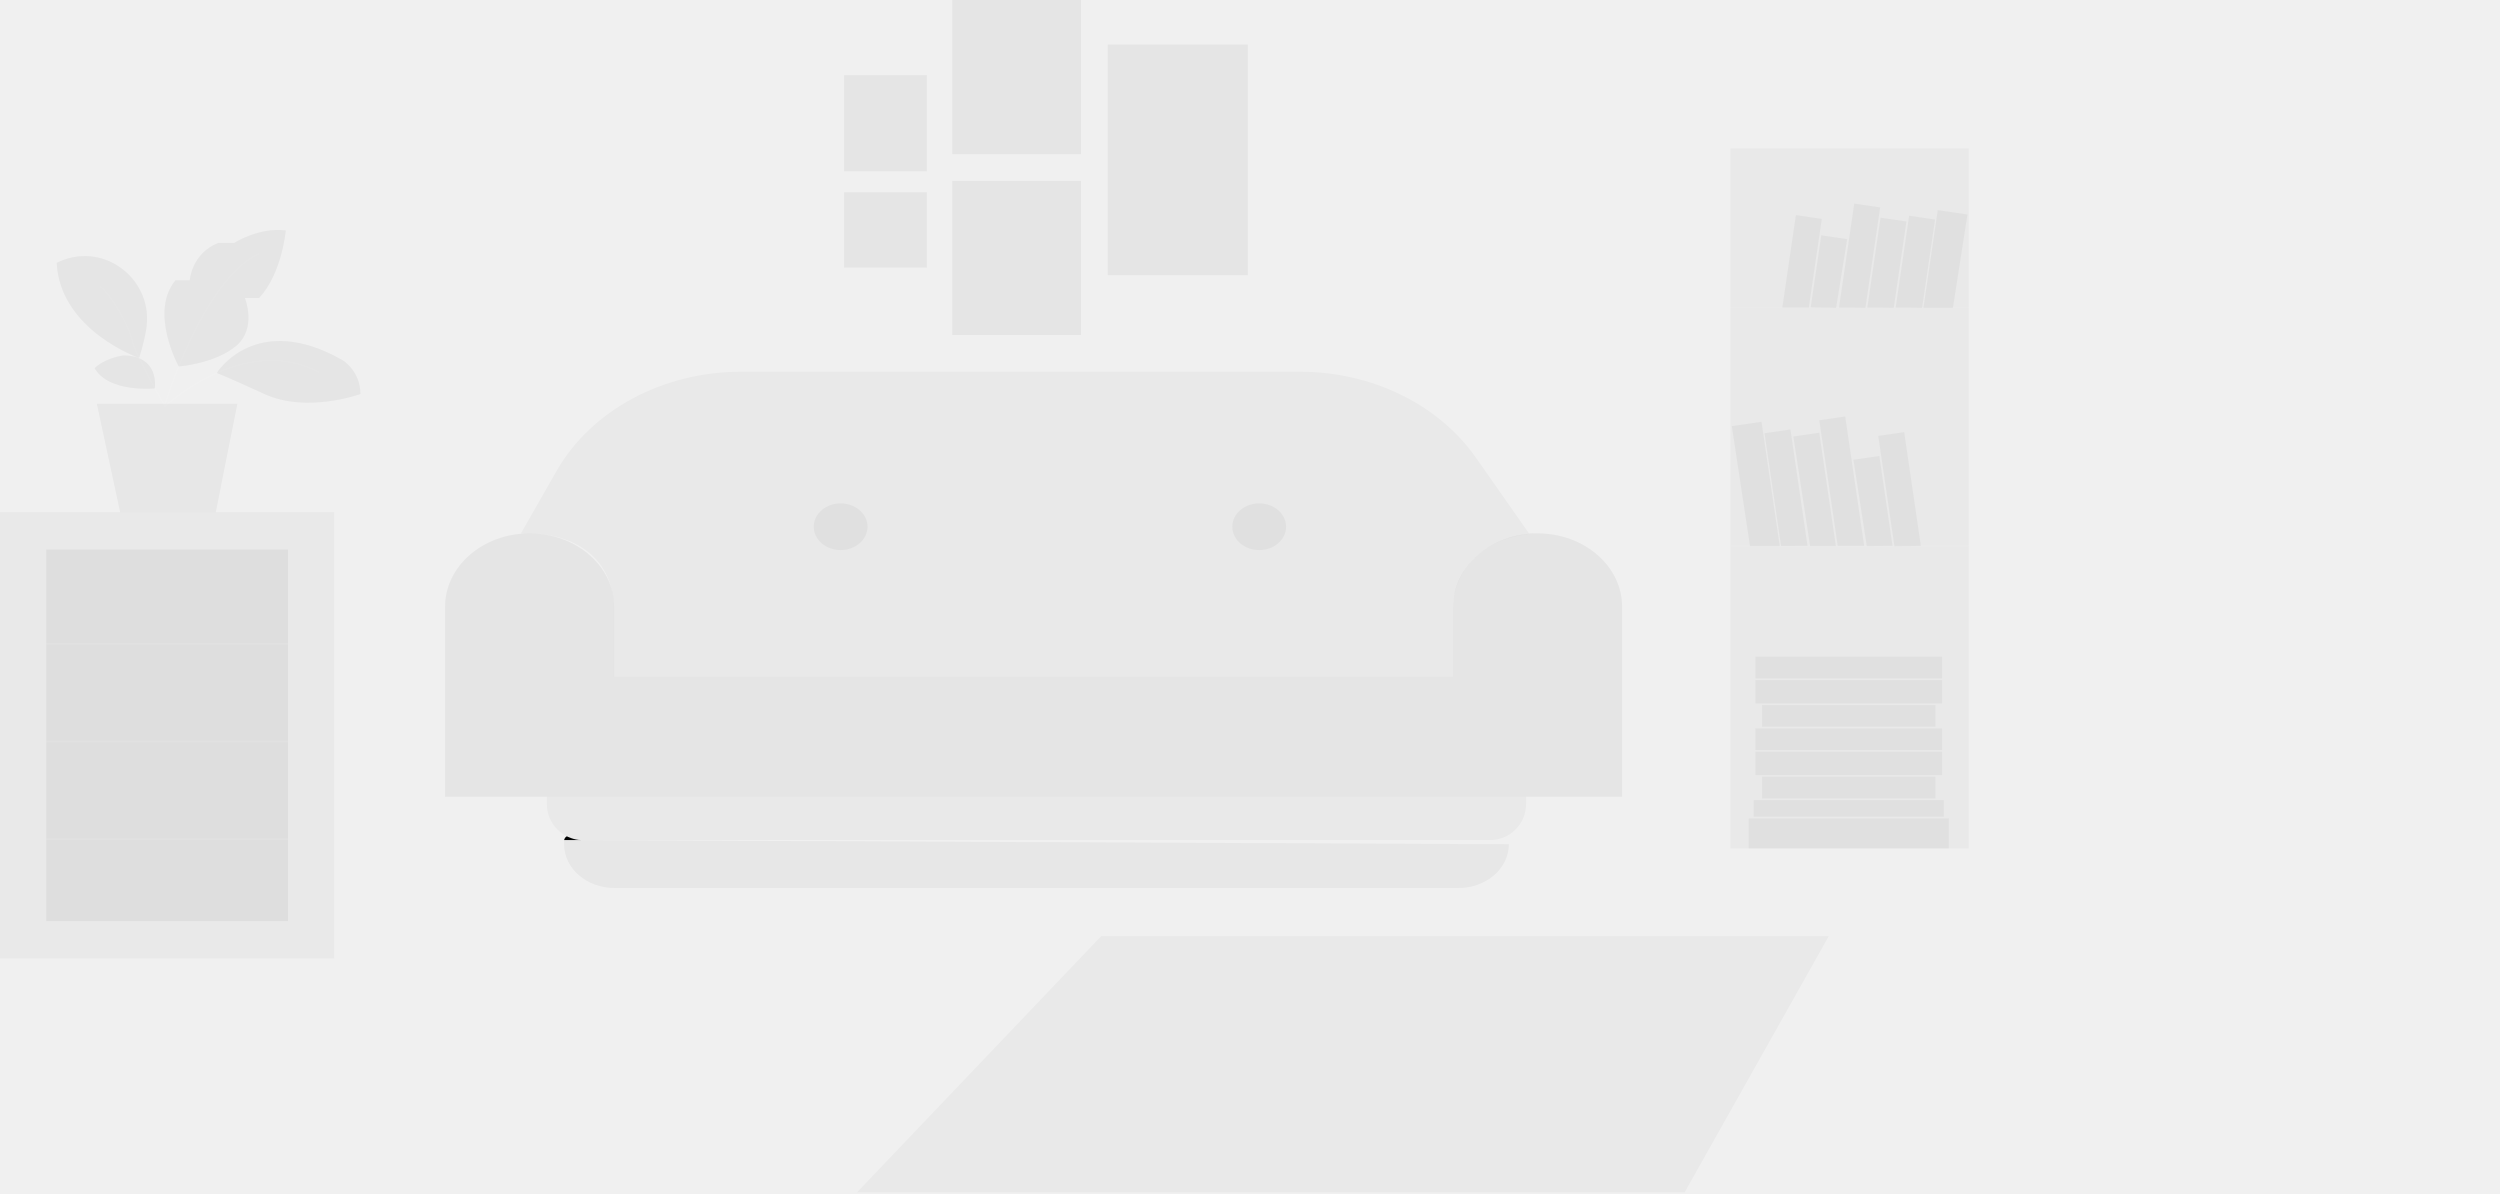
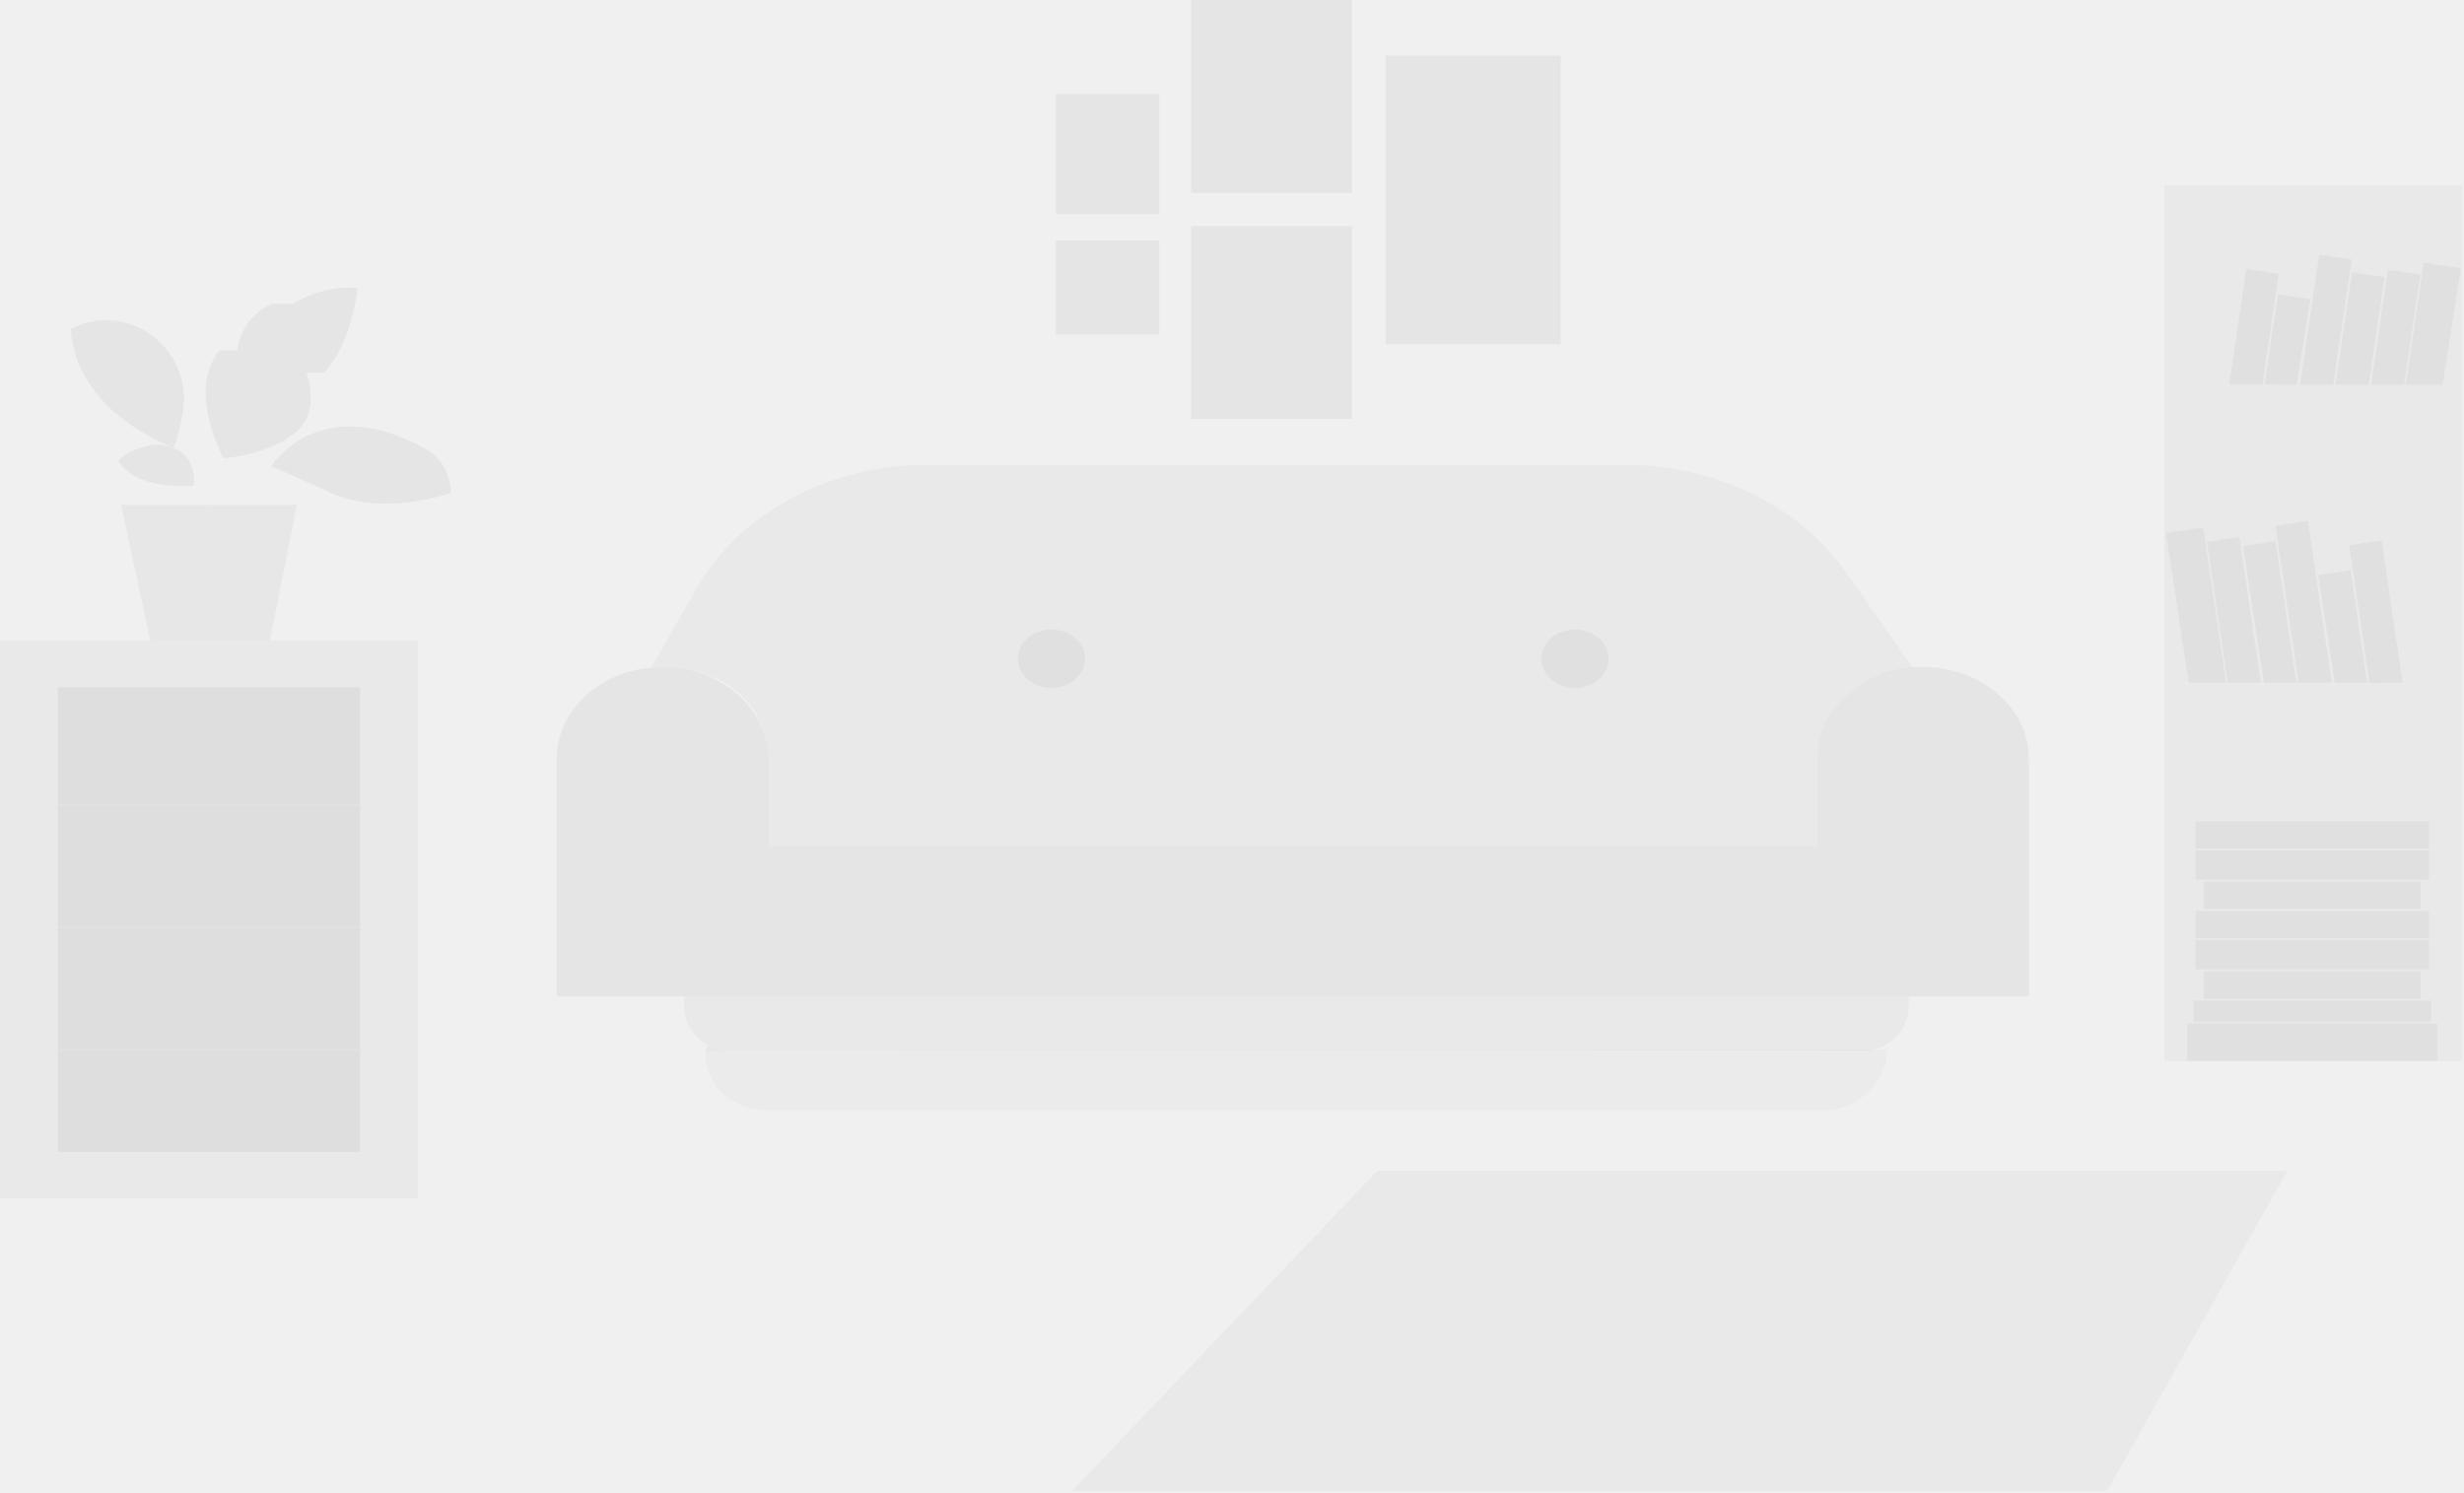
- <svg xmlns="http://www.w3.org/2000/svg" xmlns:xlink="http://www.w3.org/1999/xlink" width="1500" height="716" viewBox="0 0 1500 716">
+ <svg xmlns="http://www.w3.org/2000/svg" xmlns:xlink="http://www.w3.org/1999/xlink" width="1182" height="716" viewBox="0 0 1182 716">
  <defs>
    <path id="a" d="M.437.619h242.314v201.037H.437z" />
  </defs>
  <g fill="none" fill-rule="evenodd">
    <g opacity=".05" transform="translate(506 -.619)">
      <mask id="b" fill="#fff">
        <use xlink:href="#a" />
      </mask>
      <path fill="#010202" d="M65.41 93.111h77.205V.618H65.41zM.437 103.379h49.686v-57.66H.437zM.437 161.143h49.686v-45.1H.437zM65.41 201.656h77.205v-92.493H65.41zM158.667 165.73h84.084V27.374h-84.084z" mask="url(#b)" />
    </g>
    <path fill="#010202" d="M1010.793 715.381H514.25l146.457-153.687h436.543zM0 575.037h200.512V307.332H0z" opacity=".03" />
    <path fill="#010202" d="M27.731 552.64h145.051V329.73H27.731z" opacity=".05" />
    <path stroke="#FEFEFE" d="M27.73 386.257h145.051M27.73 444.918h145.051" opacity=".1" />
    <path stroke="#FFF" d="M59.994 171.88c5.333 3.2 17.065 22.397 19.198 31.997 2.133 9.6 19.592 39.462 19.592 39.462s22.537-75.192 56.667-91.19" opacity=".05" />
    <path fill="#010202" d="M83.43 214.797s-47.3-16.52-49.434-57.05c0 0 .74-.413 2.089-.996 27.428-11.855 56.77 11.926 51.56 41.349-1.662 9.39-4.215 16.697-4.215 16.697M107.238 219.878s-17.914-32.533-1.916-51.73h8.533s1.067-16 17.065-22.398h9.599s14.93-9.6 30.93-7.466c0 0-2.133 25.597-16 40.529h-8.531s7.466 18.13-5.333 28.797c-12.8 10.665-34.347 12.268-34.347 12.268" opacity=".05" />
    <path stroke="#FFF" d="M98.923 243.872s47.749-44.832 92.79-20.265" opacity=".05" />
    <path fill="#010202" d="M130.045 223.794s23.271-37.516 75.533-7.652c0 0 10.665 6.4 10.665 20.264 0 0-31.996 11.732-57.594 0-25.597-11.732-28.604-12.612-28.604-12.612M92.947 233.021s-27.62 2.852-36.153-12.08c0 0 4.921-5.635 16.86-7.617 0 0 20.783-1.82 19.293 19.697" opacity=".05" />
    <path fill="#010202" d="M72.112 307.332l-13.985-65.06h84.257l-12.942 65.06z" opacity=".04" />
    <path stroke="#FEFEFE" d="M27.73 503.578h145.051" opacity=".1" />
    <path fill="#010202" d="M894.02 504.037H349.75c-11.947 0-21.63-9.684-21.63-21.63v-4.37h587.53v4.37c0 11.946-9.685 21.63-21.63 21.63" opacity=".03" />
    <g fill="#010202">
      <path d="M917.387 320.037l-31.843-45.443c-22.433-32.015-62.476-51.557-105.644-51.557H444.649c-47.02 0-89.971 23.15-110.825 59.73l-21.247 37.27H319.434c8.284.175 44.618 3.091 48.843 40.614v45.386h503.595v-45.755c6.674-39.348 47.704-40.23 50.53-40.245h-5.015z" opacity=".03" />
      <path d="M922.402 320.037h0" />
    </g>
    <path fill="#010202" d="M922.562 320.037c-27.995 0-50.69 19.7-50.69 44v42H368.441v-42c0-24.3-22.694-44-50.69-44-27.993 0-50.688 19.7-50.688 44v114H973.25v-114c0-24.3-22.694-44-50.688-44" opacity=".05" />
    <g fill="#010202">
-       <path d="M338.488 504.037v2.517c0 14.486 13.53 26.23 30.218 26.23h506.356c16.69 0 30.22-11.744 30.22-26.23l-566.794-2.517z" opacity=".04" />
-       <path d="M340.127 501.782c-1.445.717-1.639 2.255-1.639 2.255h10.215c-4.278 0-8.576-2.255-8.576-2.255" />
+       <path d="M338.488 504.037v2.517c0 14.486 13.53 26.23 30.218 26.23h506.356c16.69 0 30.22-14.744 30.22-29.23l-566.794.483z" opacity=".02" />
+       <path d="M340.127 501.782c-1.445.717-1.639 2.255-1.639 2.255h10.215c-4.278 0-8.576-2.255-8.576-2.255" opacity=".04" />
    </g>
    <path fill="#010202" d="M520.507 316.037c0 7.732-7.221 14-16.128 14-8.908 0-16.128-6.268-16.128-14s7.22-14 16.128-14c8.907 0 16.128 6.268 16.128 14M771.646 316.037c0 7.732-7.22 14-16.127 14-8.908 0-16.129-6.268-16.129-14s7.221-14 16.129-14c8.907 0 16.127 6.268 16.127 14" opacity=".04" />
    <path fill="#010202" d="M1038.25 509.037h143v-420h-143z" opacity=".03" />
    <path stroke="#FEFEFE" d="M1038.25 184.537h143M1038.25 327.537h143" opacity=".05" />
    <g fill="#010202" opacity=".04">
      <path d="M1180.47 128.696l-17.81-2.612-8.602 58.656h17.682zM1161.026 131.72l-15.542-2.278-8.08 55.095 15.847.203zM1143.854 132.888l-15.542-2.28-7.907 53.929 15.846.203zM1128.093 124.446l-15.542-2.279-9.146 62.37 15.846.203zM1108.3 143.49l-15.542-2.279-6.335 43.196 15.235.333zM1093.08 131.35l-15.542-2.279-8.134 55.466h15.876z" />
    </g>
    <g fill="#010202" opacity=".04">
      <path d="M1039.097 255.686l17.81-2.612 10.932 74.546h-17.834zM1058.723 259.958l15.542-2.28 10.245 69.86-15.864.082zM1076.009 261.907l15.542-2.28 9.977 68.026-15.466-.033zM1091.58 252.165l15.542-2.28 11.388 77.653h-15.876zM1112.056 275.865l15.542-2.28 7.912 53.952-15.432.116zM1126.958 261.56l15.542-2.279 10.01 68.256-15.844.22z" />
    </g>
    <g fill="#010202" opacity=".04">
      <path d="M1049.25 509.037h120v-18h-120zM1052.25 490.037h114v-10h-114zM1057.25 479.037h104v-13h-104zM1053.25 465.037h112v-14h-112zM1053.25 450.037h112v-13h-112zM1057.25 436.037h104v-13h-104zM1053.25 422.037h112v-14h-112zM1053.25 407.037h112v-13h-112z" />
    </g>
  </g>
</svg>
